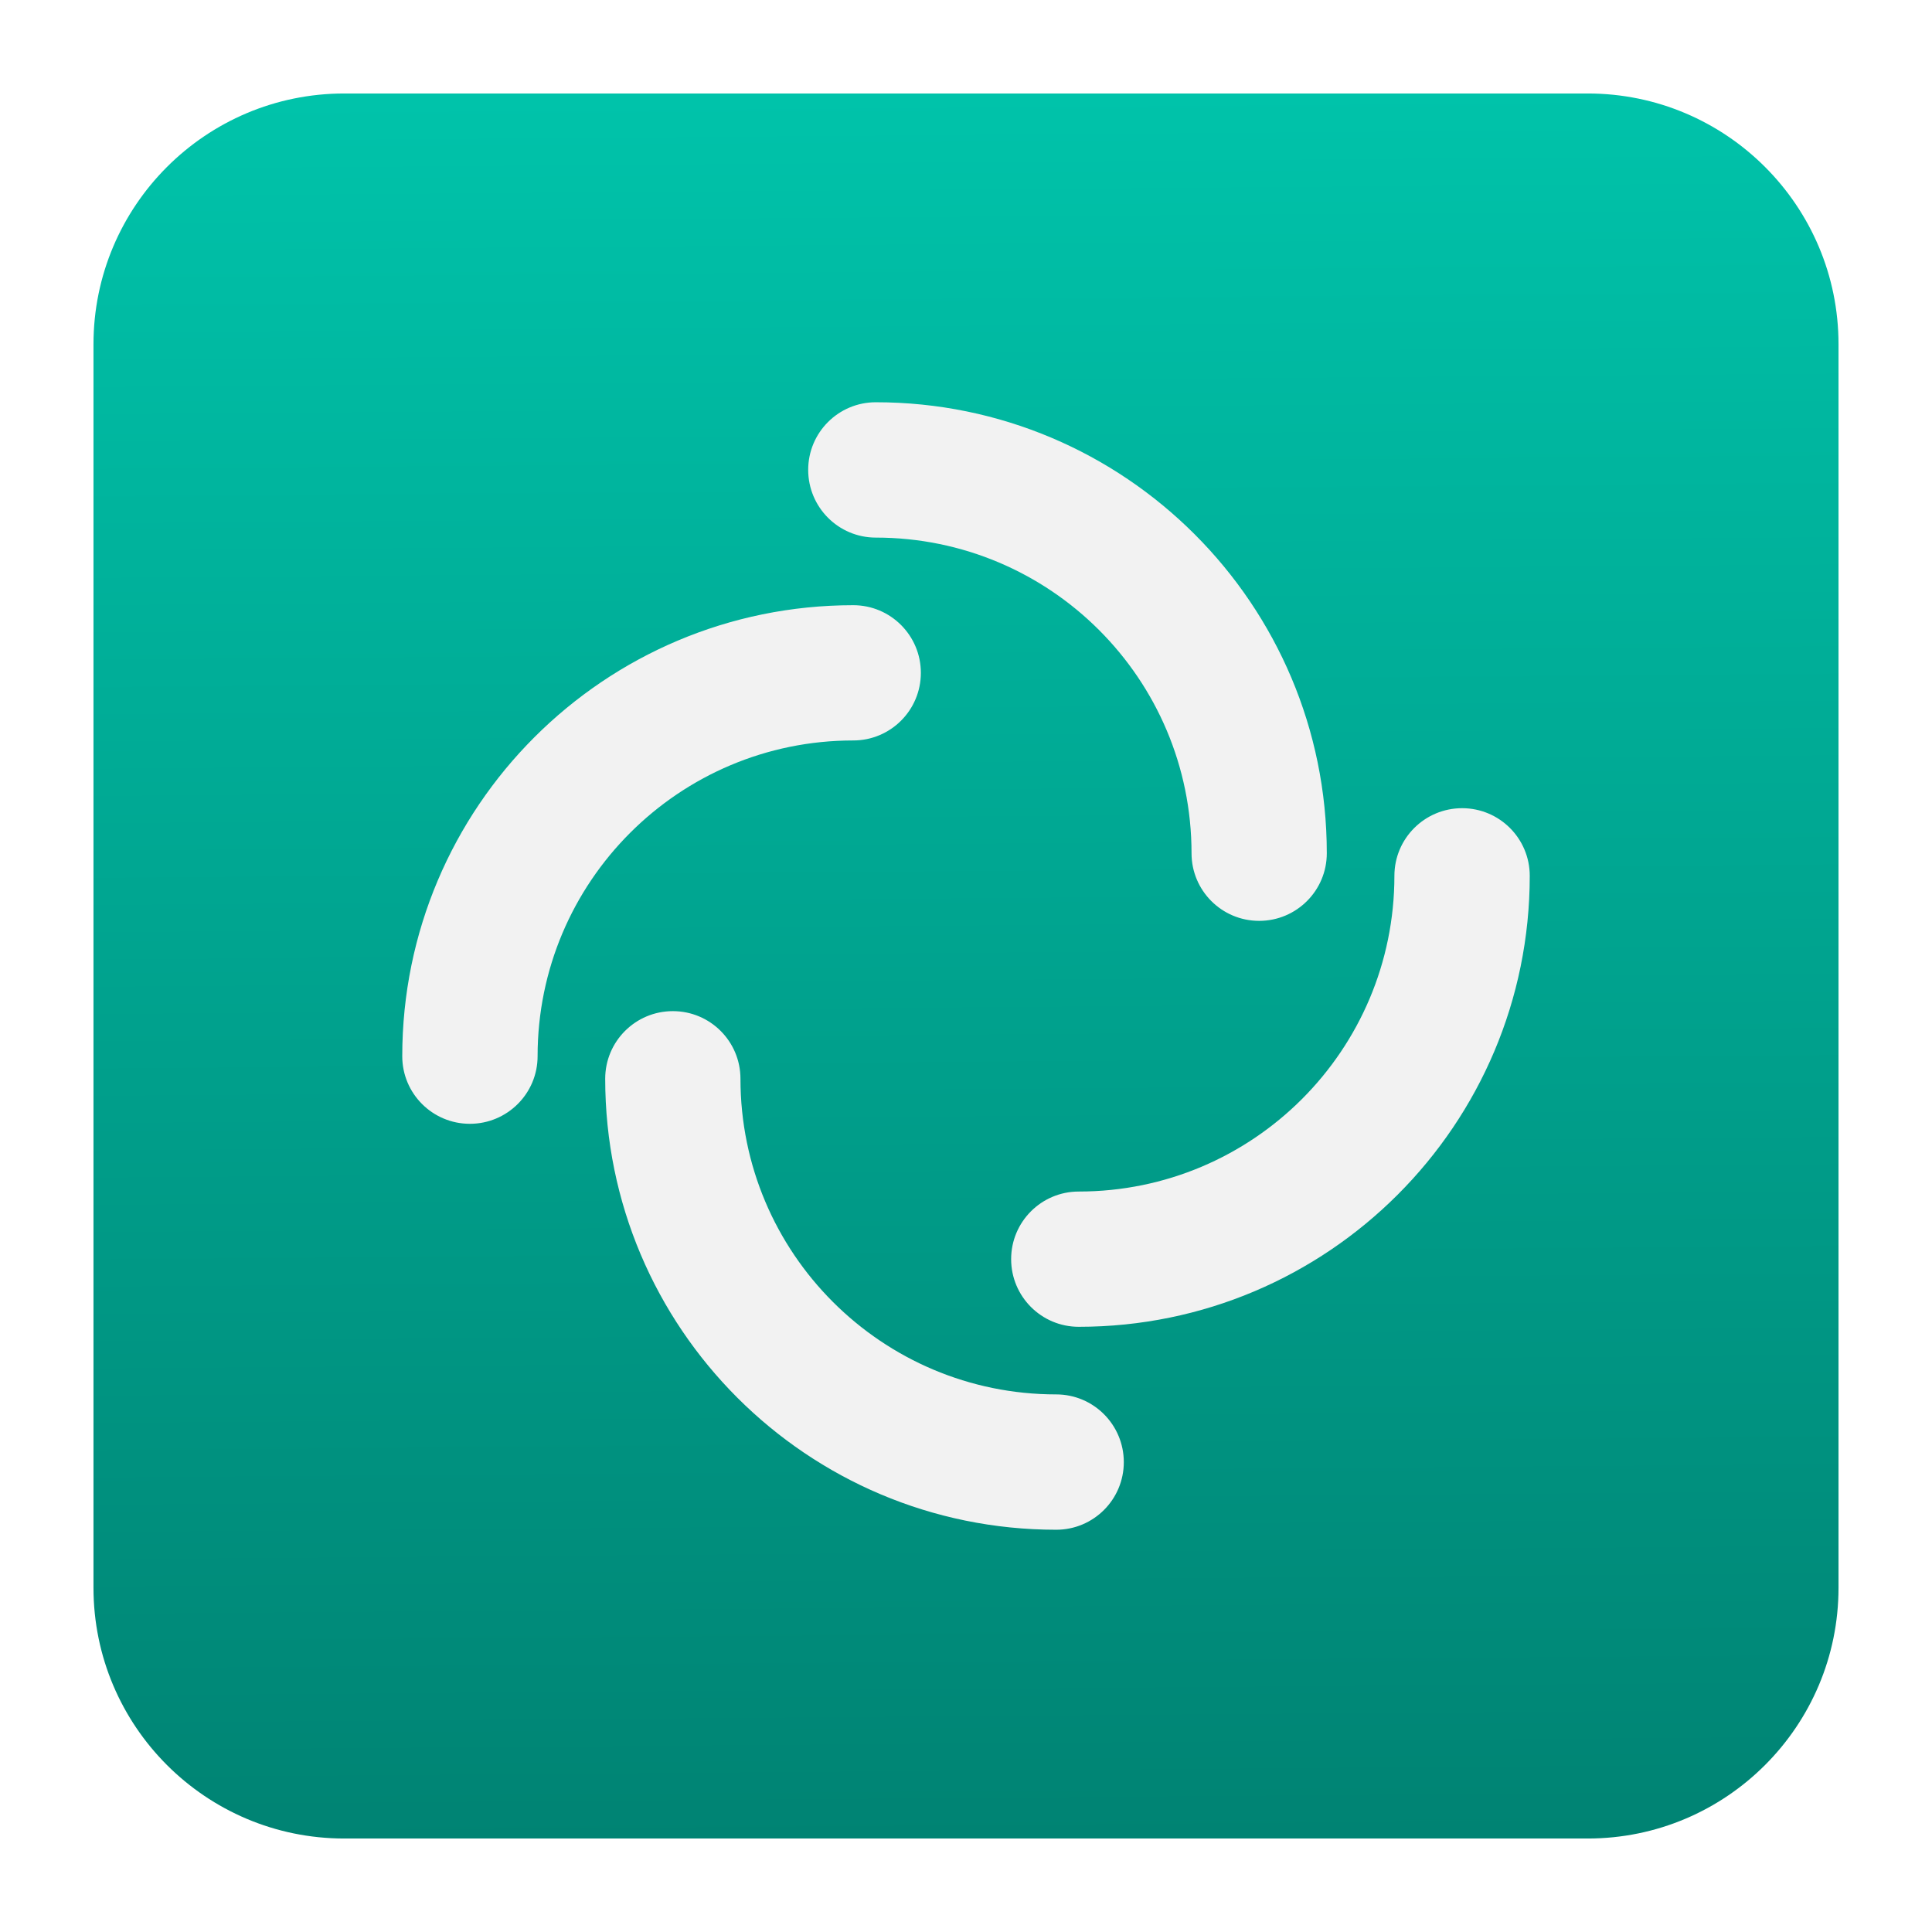
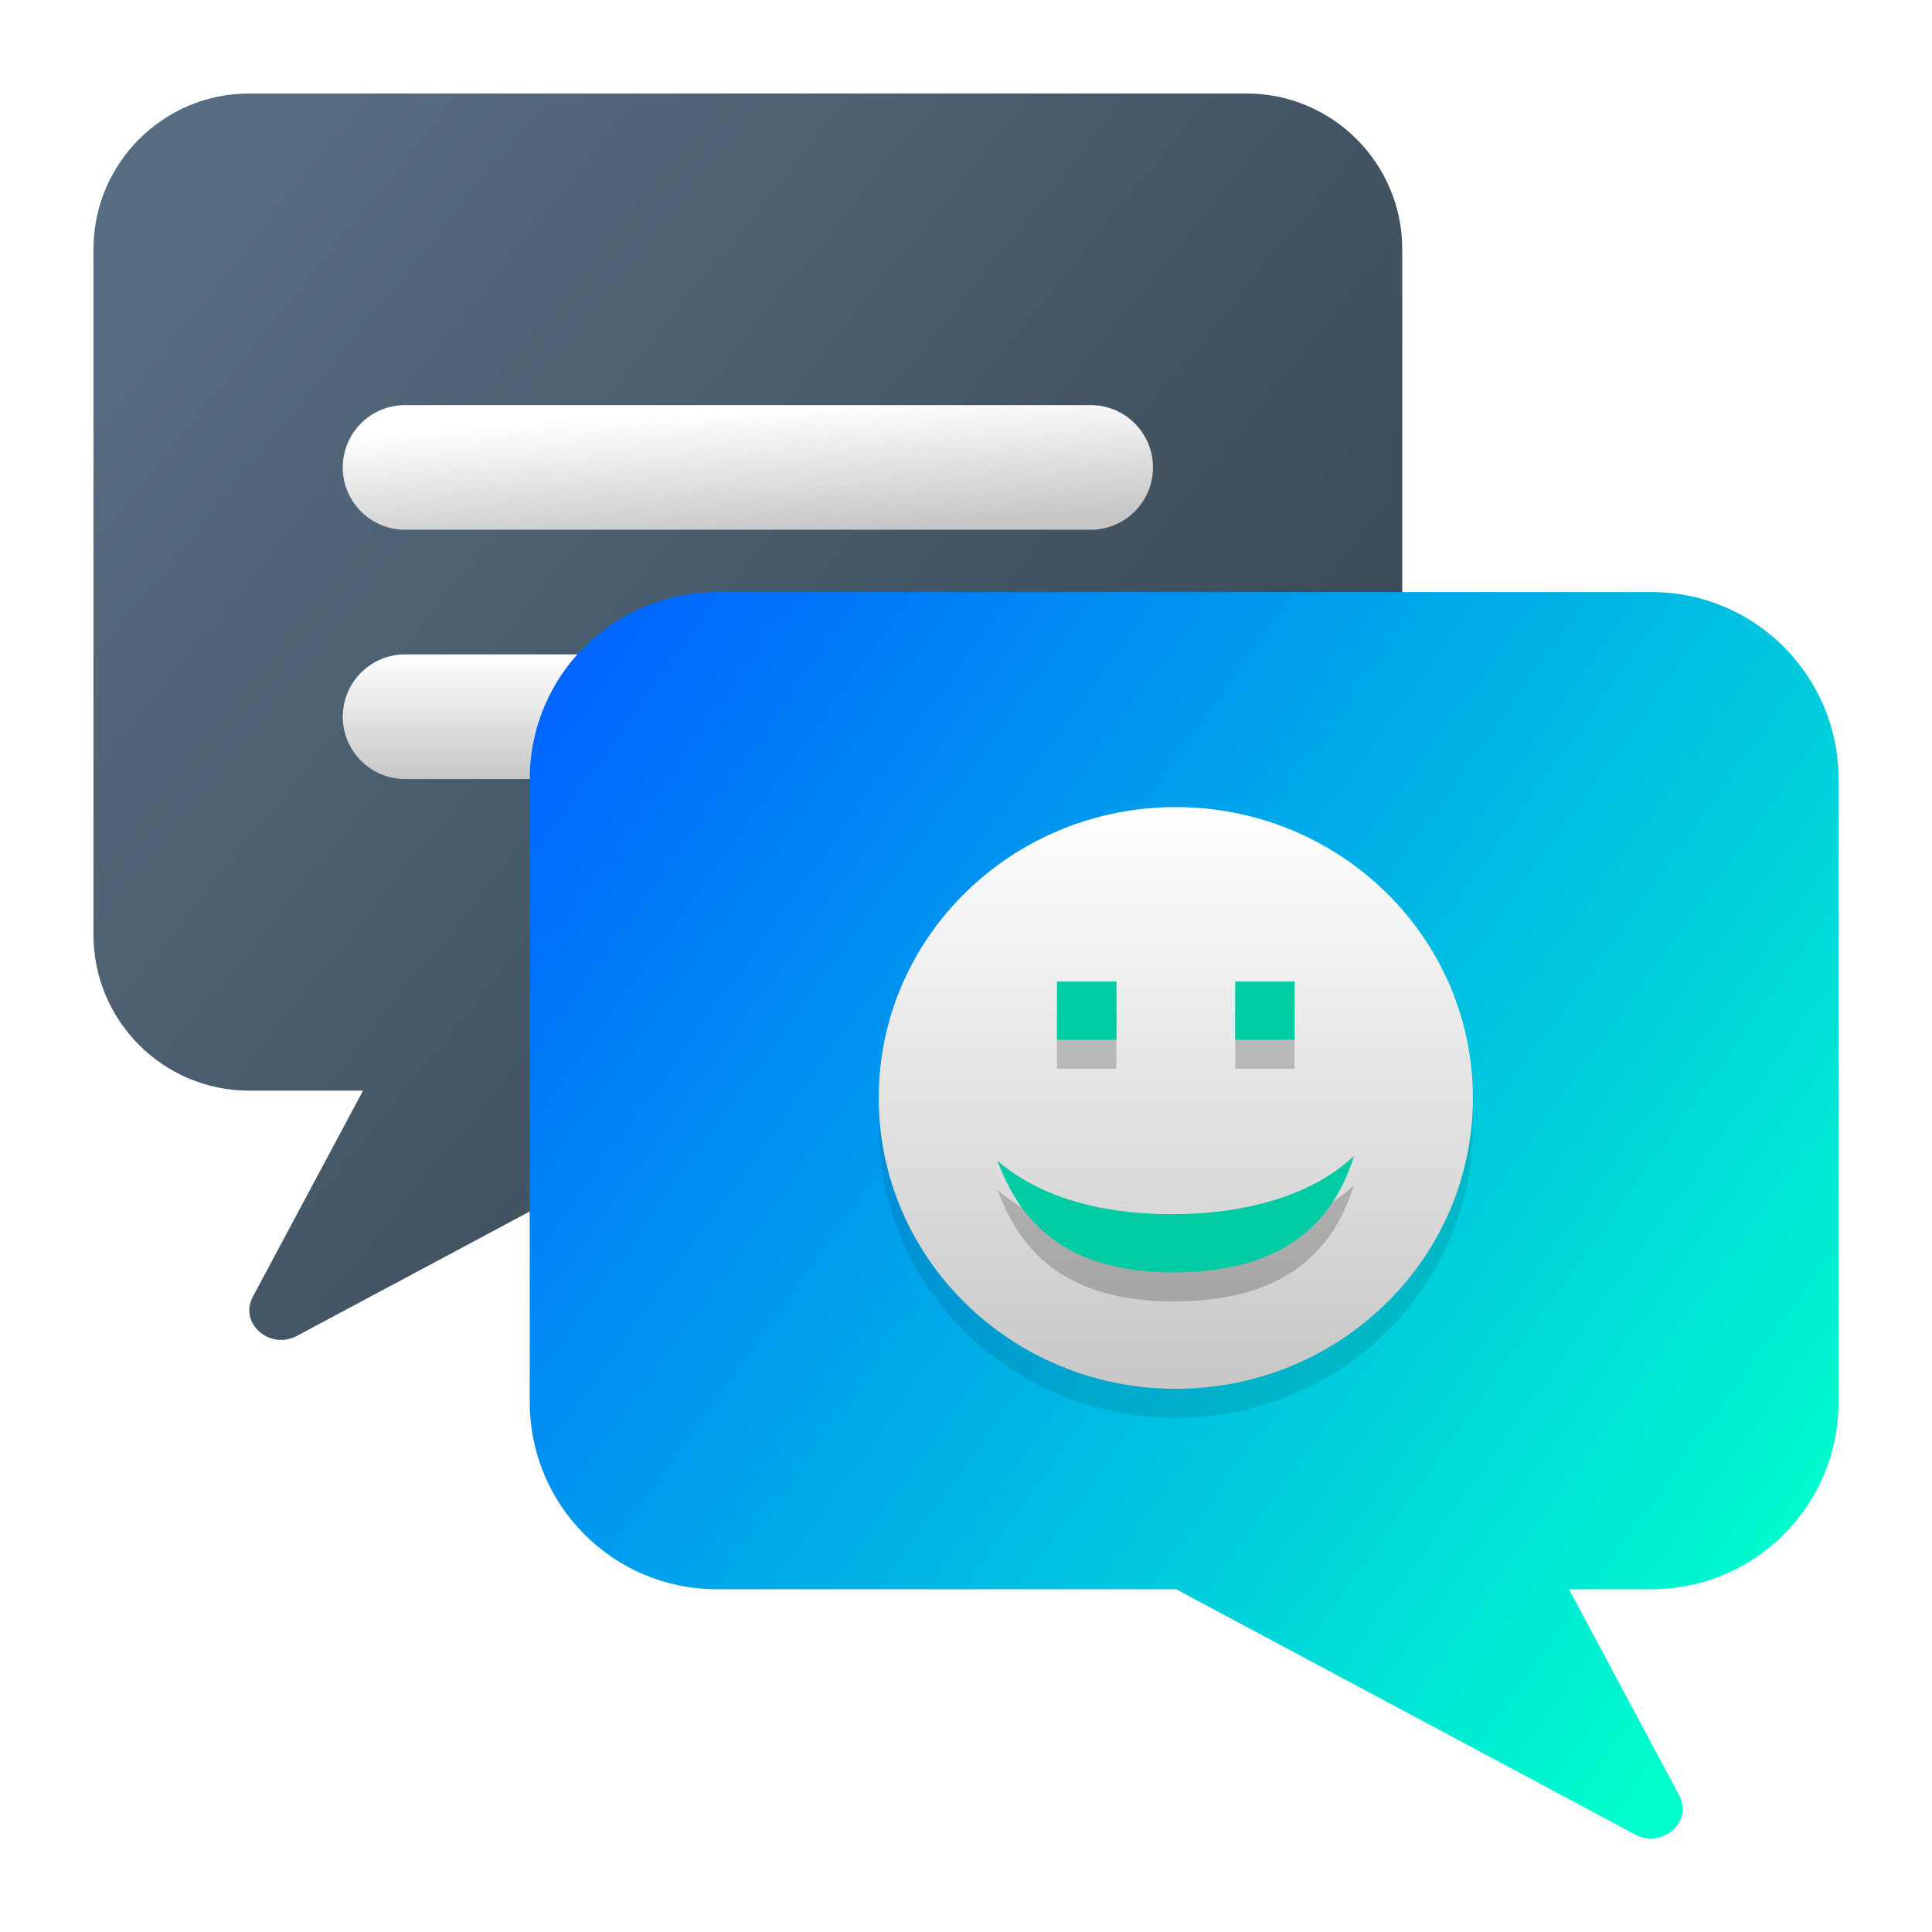
- <svg xmlns="http://www.w3.org/2000/svg" xmlns:xlink="http://www.w3.org/1999/xlink" clip-rule="evenodd" fill-rule="evenodd" stroke-linejoin="round" stroke-miterlimit="2" viewBox="0 0 62 62" version="1.1" id="svg3" width="62" height="62">
-   <defs id="defs3">
+ <svg xmlns="http://www.w3.org/2000/svg" xmlns:xlink="http://www.w3.org/1999/xlink" width="62" height="62" version="1" id="svg5">
+   <defs id="defs5">
    <linearGradient id="linearGradient3">
-       <stop style="stop-color:#008373;stop-opacity:1;" offset="0" id="stop3" />
-       <stop style="stop-color:#00c3aa;stop-opacity:1;" offset="1" id="stop4" />
+       <stop style="stop-color:#c7c7c7;stop-opacity:1;" offset="0" id="stop1" />
+       <stop style="stop-color:#ffffff;stop-opacity:1;" offset="1" id="stop2" />
    </linearGradient>
-     <linearGradient xlink:href="#linearGradient3" id="linearGradient4" x1="25.504" y1="45.668" x2="25.169" y2="2.332" gradientUnits="userSpaceOnUse" />
+     <linearGradient id="linearGradient11">
+       <stop style="stop-color:#0066ff;stop-opacity:1" offset="0" id="stop11" />
+       <stop style="stop-color:#00ffcc;stop-opacity:1" offset="1" id="stop12" />
+     </linearGradient>
+     <linearGradient id="linearGradient5">
+       <stop style="stop-color:#566c80;stop-opacity:1;" offset="0" id="stop5" />
+       <stop style="stop-color:#313f49;stop-opacity:1;" offset="1" id="stop6" />
+     </linearGradient>
+     <linearGradient id="paint378_linear_890_11" x1="797" y1="501" x2="757.048" y2="459.05" gradientUnits="userSpaceOnUse">
+       <stop offset="0.255" stop-color="#2E2E41" id="stop1498" />
+       <stop offset="0.88" stop-color="#566C80" id="stop1499" />
+     </linearGradient>
+     <linearGradient id="paint379_linear_890_11" x1="769.5" y1="476" x2="769.5" y2="470" gradientUnits="userSpaceOnUse">
+       <stop offset="0.156" stop-color="#71706E" id="stop1500" />
+       <stop offset="0.796" stop-color="#B9AA99" id="stop1501" />
+     </linearGradient>
+     <linearGradient id="paint380_linear_890_11" x1="768" y1="484" x2="768" y2="478" gradientUnits="userSpaceOnUse">
+       <stop offset="0.156" stop-color="#71706E" id="stop1502" />
+       <stop offset="0.796" stop-color="#B9AA99" id="stop1503" />
+     </linearGradient>
+     <linearGradient id="paint382_linear_890_11" x1="811" y1="517.498" x2="770.529" y2="475.526" gradientUnits="userSpaceOnUse">
+       <stop offset="0.353" stop-color="#089953" id="stop1506" />
+       <stop offset="1" stop-color="#16D96F" id="stop1507" />
+     </linearGradient>
+     <linearGradient id="paint383_linear_890_11" x1="785.125" y1="487" x2="785.125" y2="491" gradientUnits="userSpaceOnUse">
+       <stop stop-color="white" id="stop1508" />
+       <stop offset="0.705" stop-color="#E6E6E6" id="stop1509" />
+     </linearGradient>
+     <linearGradient id="paint384_linear_890_11" x1="783.25" y1="495" x2="783.25" y2="499" gradientUnits="userSpaceOnUse">
+       <stop stop-color="white" id="stop1510" />
+       <stop offset="0.705" stop-color="#E6E6E6" id="stop1511" />
+     </linearGradient>
+     <linearGradient xlink:href="#paint380_linear_890_11" id="linearGradient2" gradientUnits="userSpaceOnUse" x1="768" y1="484" x2="768" y2="478" gradientTransform="matrix(0.999998,0,0,0.999998,-753.9985,-458.9991)" />
+     <linearGradient xlink:href="#linearGradient5" id="linearGradient6" x1="760.25" y1="464.55" x2="798.925" y2="495.875" gradientUnits="userSpaceOnUse" gradientTransform="matrix(0.999998,0,0,0.999998,-753.9985,-458.9991)" />
+     <linearGradient xlink:href="#linearGradient3" id="linearGradient8" x1="778.925" y1="475" x2="778.675" y2="471" gradientUnits="userSpaceOnUse" gradientTransform="matrix(0.999998,0,0,0.999998,-753.9985,-458.9991)" />
+     <linearGradient xlink:href="#linearGradient3" id="linearGradient10" x1="768" y1="483" x2="768" y2="479" gradientUnits="userSpaceOnUse" gradientTransform="matrix(0.999998,0,0,0.999998,-753.9985,-458.9991)" />
+     <linearGradient xlink:href="#linearGradient11" id="linearGradient12" x1="771" y1="479" x2="811" y2="507.675" gradientUnits="userSpaceOnUse" gradientTransform="matrix(0.999998,0,0,0.999998,-753.9985,-458.9991)" />
+     <linearGradient xlink:href="#linearGradient3" id="linearGradient4" x1="13.961" y1="17.714" x2="13.961" y2="9.143" gradientUnits="userSpaceOnUse" />
  </defs>
-   <linearGradient id="a" x2="1" gradientTransform="matrix(0,-33.6872,33.6872,0,923.28,40.4502)" gradientUnits="userSpaceOnUse">
-     <stop stop-color="#00a590" offset="0" id="stop1" />
-     <stop stop-color="#0dbc8a" offset="1" id="stop2" />
-   </linearGradient>
-   <g id="g4" transform="matrix(1.292228,0,0,1.292228,-0.0134768,-0.0134768)">
-     <path d="M 39.44,45.668 H 8.56 c -3.438,0 -6.228,-2.79 -6.228,-6.228 V 8.56 c 0,-3.438 2.79,-6.228 6.228,-6.228 h 30.88 c 3.438,0 6.228,2.79 6.228,6.228 v 30.88 c 0,3.438 -2.79,6.228 -6.228,6.228 z" id="path2" style="fill:url(#linearGradient4)" />
-     <path d="m 21.76,10 c -0.928,0 -1.679,0.752 -1.679,1.679 0,0.928 0.751,1.682 1.679,1.682 4.33,0 7.841,3.509 7.841,7.839 0,0.927 0.751,1.679 1.679,1.679 0.928,0 1.68,-0.752 1.68,-1.679 0,-6.186 -5.014,-11.2 -11.2,-11.2 z m -0.56,5.04 c -6.186,0 -11.2,5.014 -11.2,11.2 0,0.928 0.752,1.679 1.679,1.679 0.928,0 1.682,-0.751 1.682,-1.679 0,-4.33 3.509,-7.841 7.839,-7.841 0.927,0 1.679,-0.751 1.679,-1.679 0,-0.928 -0.752,-1.68 -1.679,-1.68 z m 15.121,5.041 c -0.928,0 -1.682,0.751 -1.682,1.679 0,4.33 -3.509,7.841 -7.839,7.841 -0.927,0 -1.679,0.751 -1.679,1.679 0,0.928 0.752,1.68 1.679,1.68 6.186,0 11.2,-5.014 11.2,-11.2 0,-0.928 -0.752,-1.679 -1.679,-1.679 z m -19.601,5.04 c -0.928,0 -1.68,0.752 -1.68,1.679 0,6.186 5.014,11.2 11.2,11.2 0.928,0 1.679,-0.752 1.679,-1.679 0,-0.928 -0.751,-1.682 -1.679,-1.682 -4.33,0 -7.841,-3.509 -7.841,-7.839 0,-0.927 -0.751,-1.679 -1.679,-1.679 z" fill-rule="nonzero" id="path3" style="fill:#f2f2f2;fill-opacity:1" />
+   <g id="g2" transform="translate(2.00004,1.000004)">
+     <path d="m 6,2 c -2.761,0 -5,2.239 -5,5 V 29 c 0,2.761 2.239,5 5,5 h 3.65 l -3.538,6.617 c -0.45,0.843 0.542,1.72 1.417,1.253 L 22.257,34 h 15.743 c 2.761,0 5,-2.239 5,-5 V 7 c 0,-2.761 -2.239,-5 -5,-5 z" id="path368" style="fill:url(#linearGradient6);stroke-width:1" />
+     <path d="m 9,14 c 0,-1.105 0.895,-2 2,-2 h 22 c 1.105,0 2,0.895 2,2 0,1.105 -0.895,2 -2,2 H 11 c -1.105,0 -2,-0.895 -2,-2 z" id="path369" style="fill:url(#linearGradient8);stroke-width:1" />
+     <path d="m 11,20 c -1.105,0 -2,0.895 -2,2 0,1.105 0.895,2 2,2 h 6 c 1.105,0 2,-0.895 2,-2 0,-1.105 -0.895,-2 -2,-2 z" id="path370" style="fill:url(#linearGradient10);stroke-width:1" />
+     <path d="m 23,20 c -1.105,0 -2,0.895 -2,2 0,1.105 0.895,2 2,2 h 4 c 1.105,0 2,-0.895 2,-2 0,-1.105 -0.895,-2 -2,-2 z" fill="url(#paint381_linear_890_11)" id="path371" style="fill:url(#linearGradient2);stroke-width:1" />
+     <path d="m 51,18 c 3.314,0 6,2.686 6,6 v 20 c 0,3.314 -2.686,6 -6,6 h -2.65 l 3.538,6.617 c 0.45,0.843 -0.542,1.72 -1.417,1.253 L 35.743,50 h -14.743 c -3.314,0 -6,-2.686 -6,-6 V 24 c 0,-3.314 2.686,-6 6,-6 z" id="path372" style="fill:url(#linearGradient12);stroke-width:1" />
+     <g id="g1" transform="matrix(2.224384,0,0,2.177778,4.678233,4.988905)">
+       <path style="opacity:0.1;stroke-width:0.857" d="m 13.961,9.571 c -2.367,0 -4.286,1.919 -4.286,4.286 0,2.367 1.919,4.286 4.286,4.286 2.367,0 4.286,-1.919 4.286,-4.286 0,-2.367 -1.919,-4.286 -4.286,-4.286 z" id="path4" />
+       <path style="fill:url(#linearGradient4);fill-opacity:1;stroke-width:0.857" d="m 13.961,9.143 c -2.367,0 -4.286,1.919 -4.286,4.286 0,2.367 1.919,4.286 4.286,4.286 2.367,0 4.286,-1.919 4.286,-4.286 0,-2.367 -1.919,-4.286 -4.286,-4.286 z" id="path5" />
+       <path style="opacity:0.2;stroke-width:0.857" d="m 12.247,12.143 v 0.857 h 0.857 v -0.857 z m 2.571,0 v 0.857 h 0.857 v -0.857 z m 1.714,2.571 c -0.606,0.579 -1.558,0.857 -2.627,0.857 -1.021,0 -1.909,-0.251 -2.516,-0.786 0.311,0.856 0.936,1.654 2.579,1.643 1.643,-0.011 2.289,-0.819 2.564,-1.714 z" id="path6" />
+       <path style="fill:#00cba2;stroke-width:0.857;fill-opacity:1" d="m 12.247,11.714 v 0.857 h 0.857 v -0.857 z m 2.571,0 v 0.857 h 0.857 v -0.857 z m 1.714,2.571 c -0.606,0.579 -1.558,0.857 -2.627,0.857 -1.021,0 -1.909,-0.251 -2.516,-0.786 0.311,0.856 0.936,1.654 2.579,1.643 1.643,-0.011 2.289,-0.819 2.564,-1.714 z" id="path7" />
+       <rect style="fill:none;stroke-width:0.857" width="6.857" height="6.857" x="11.63" y="10.9" id="rect7" />
+     </g>
  </g>
</svg>
